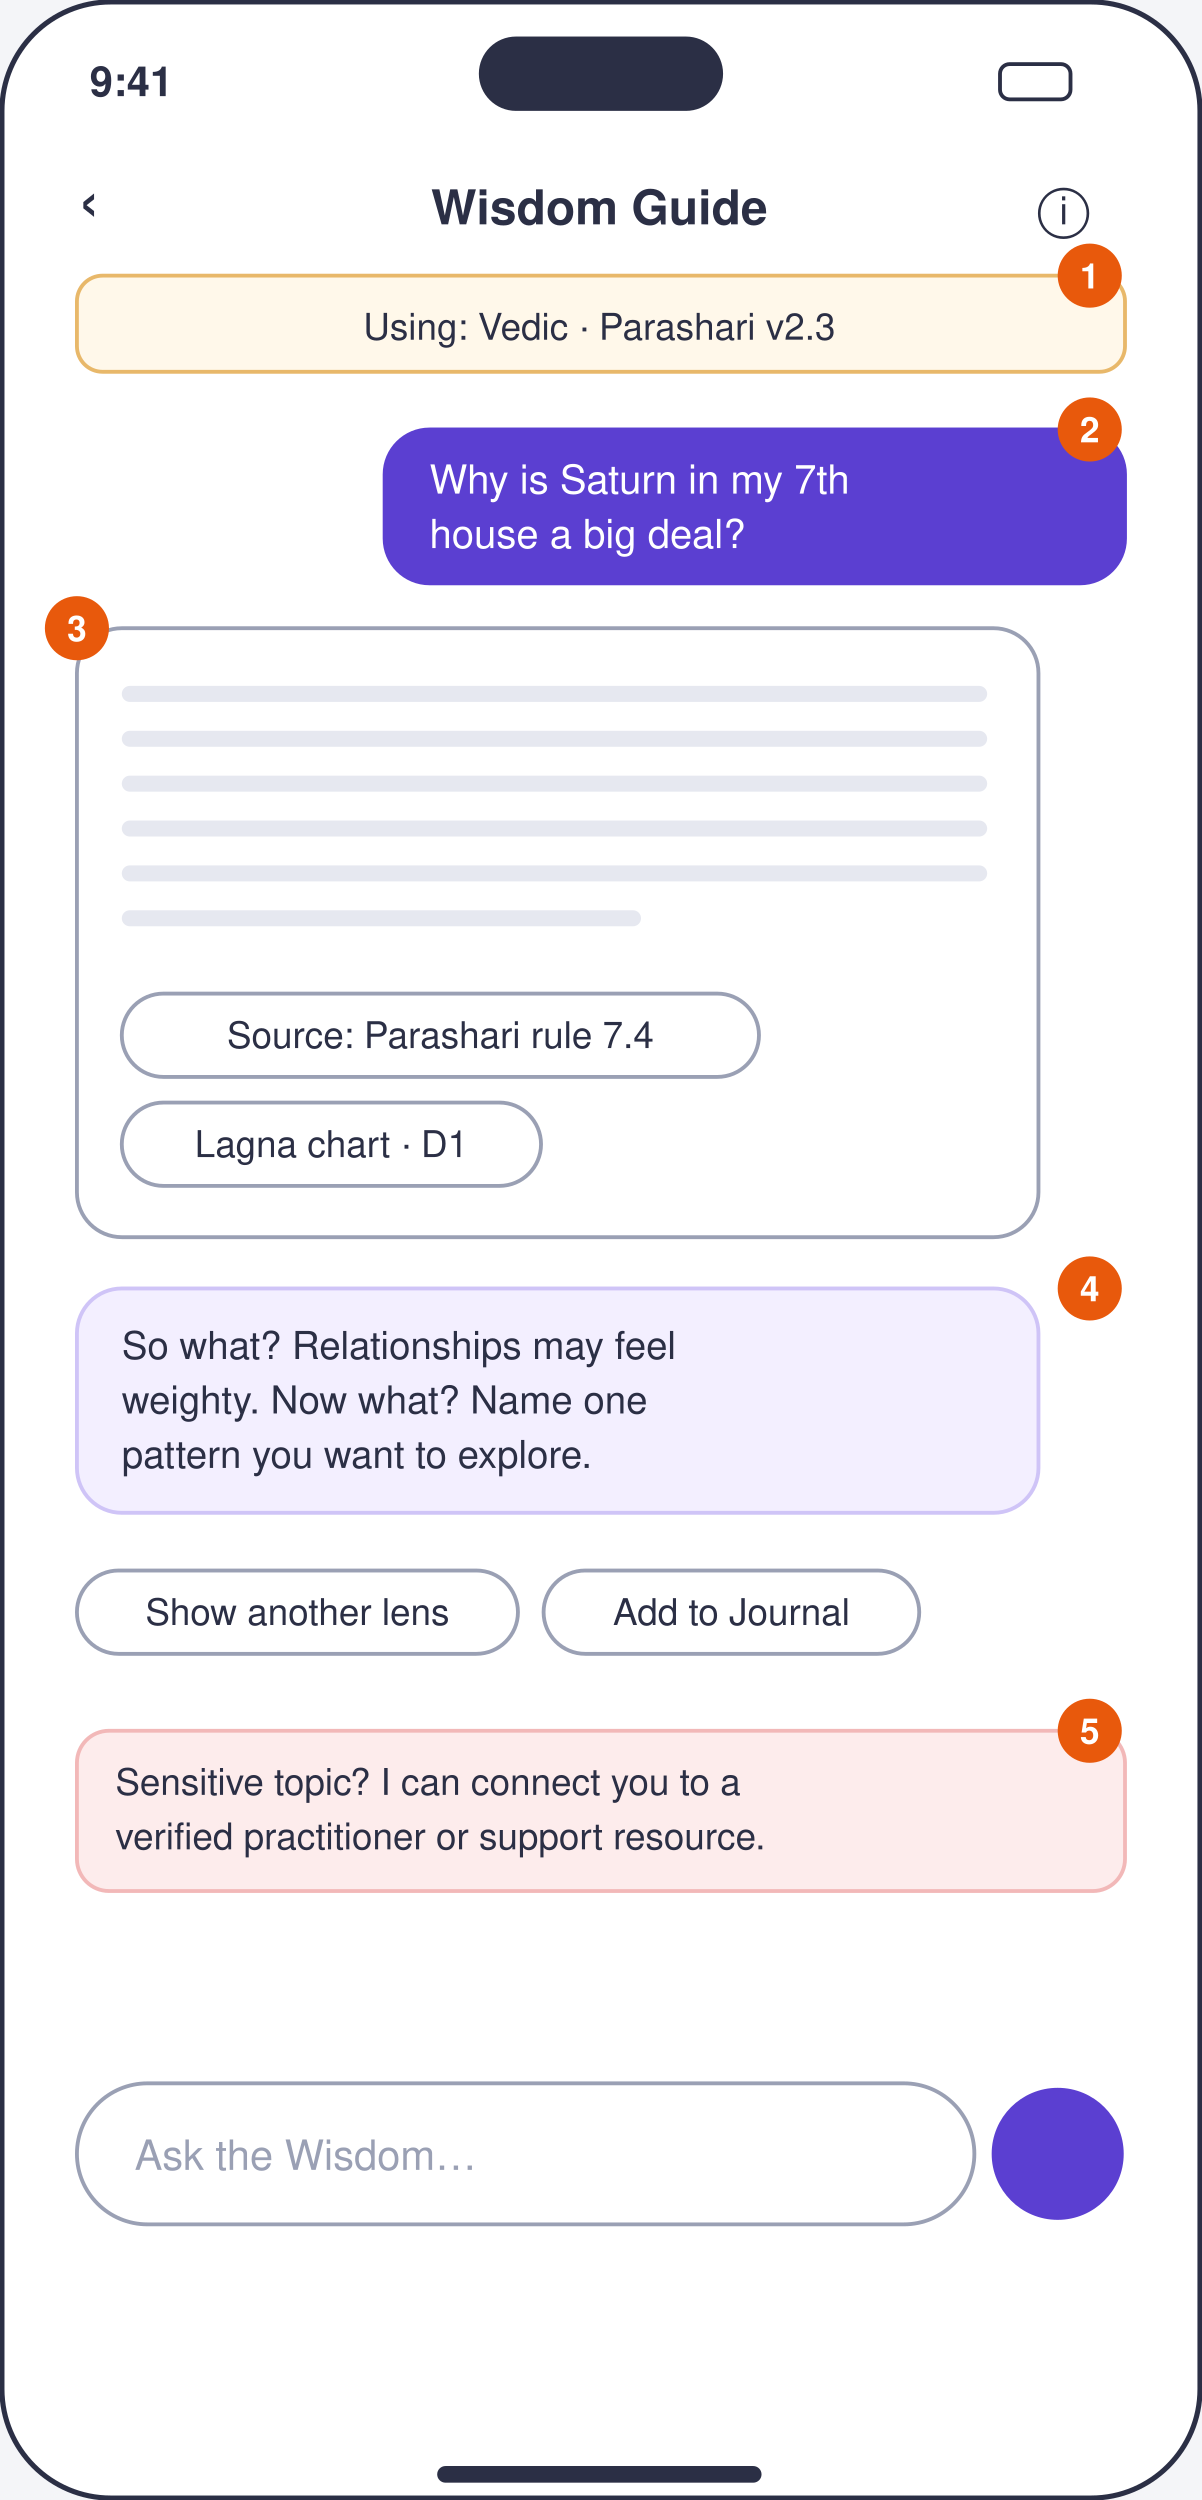
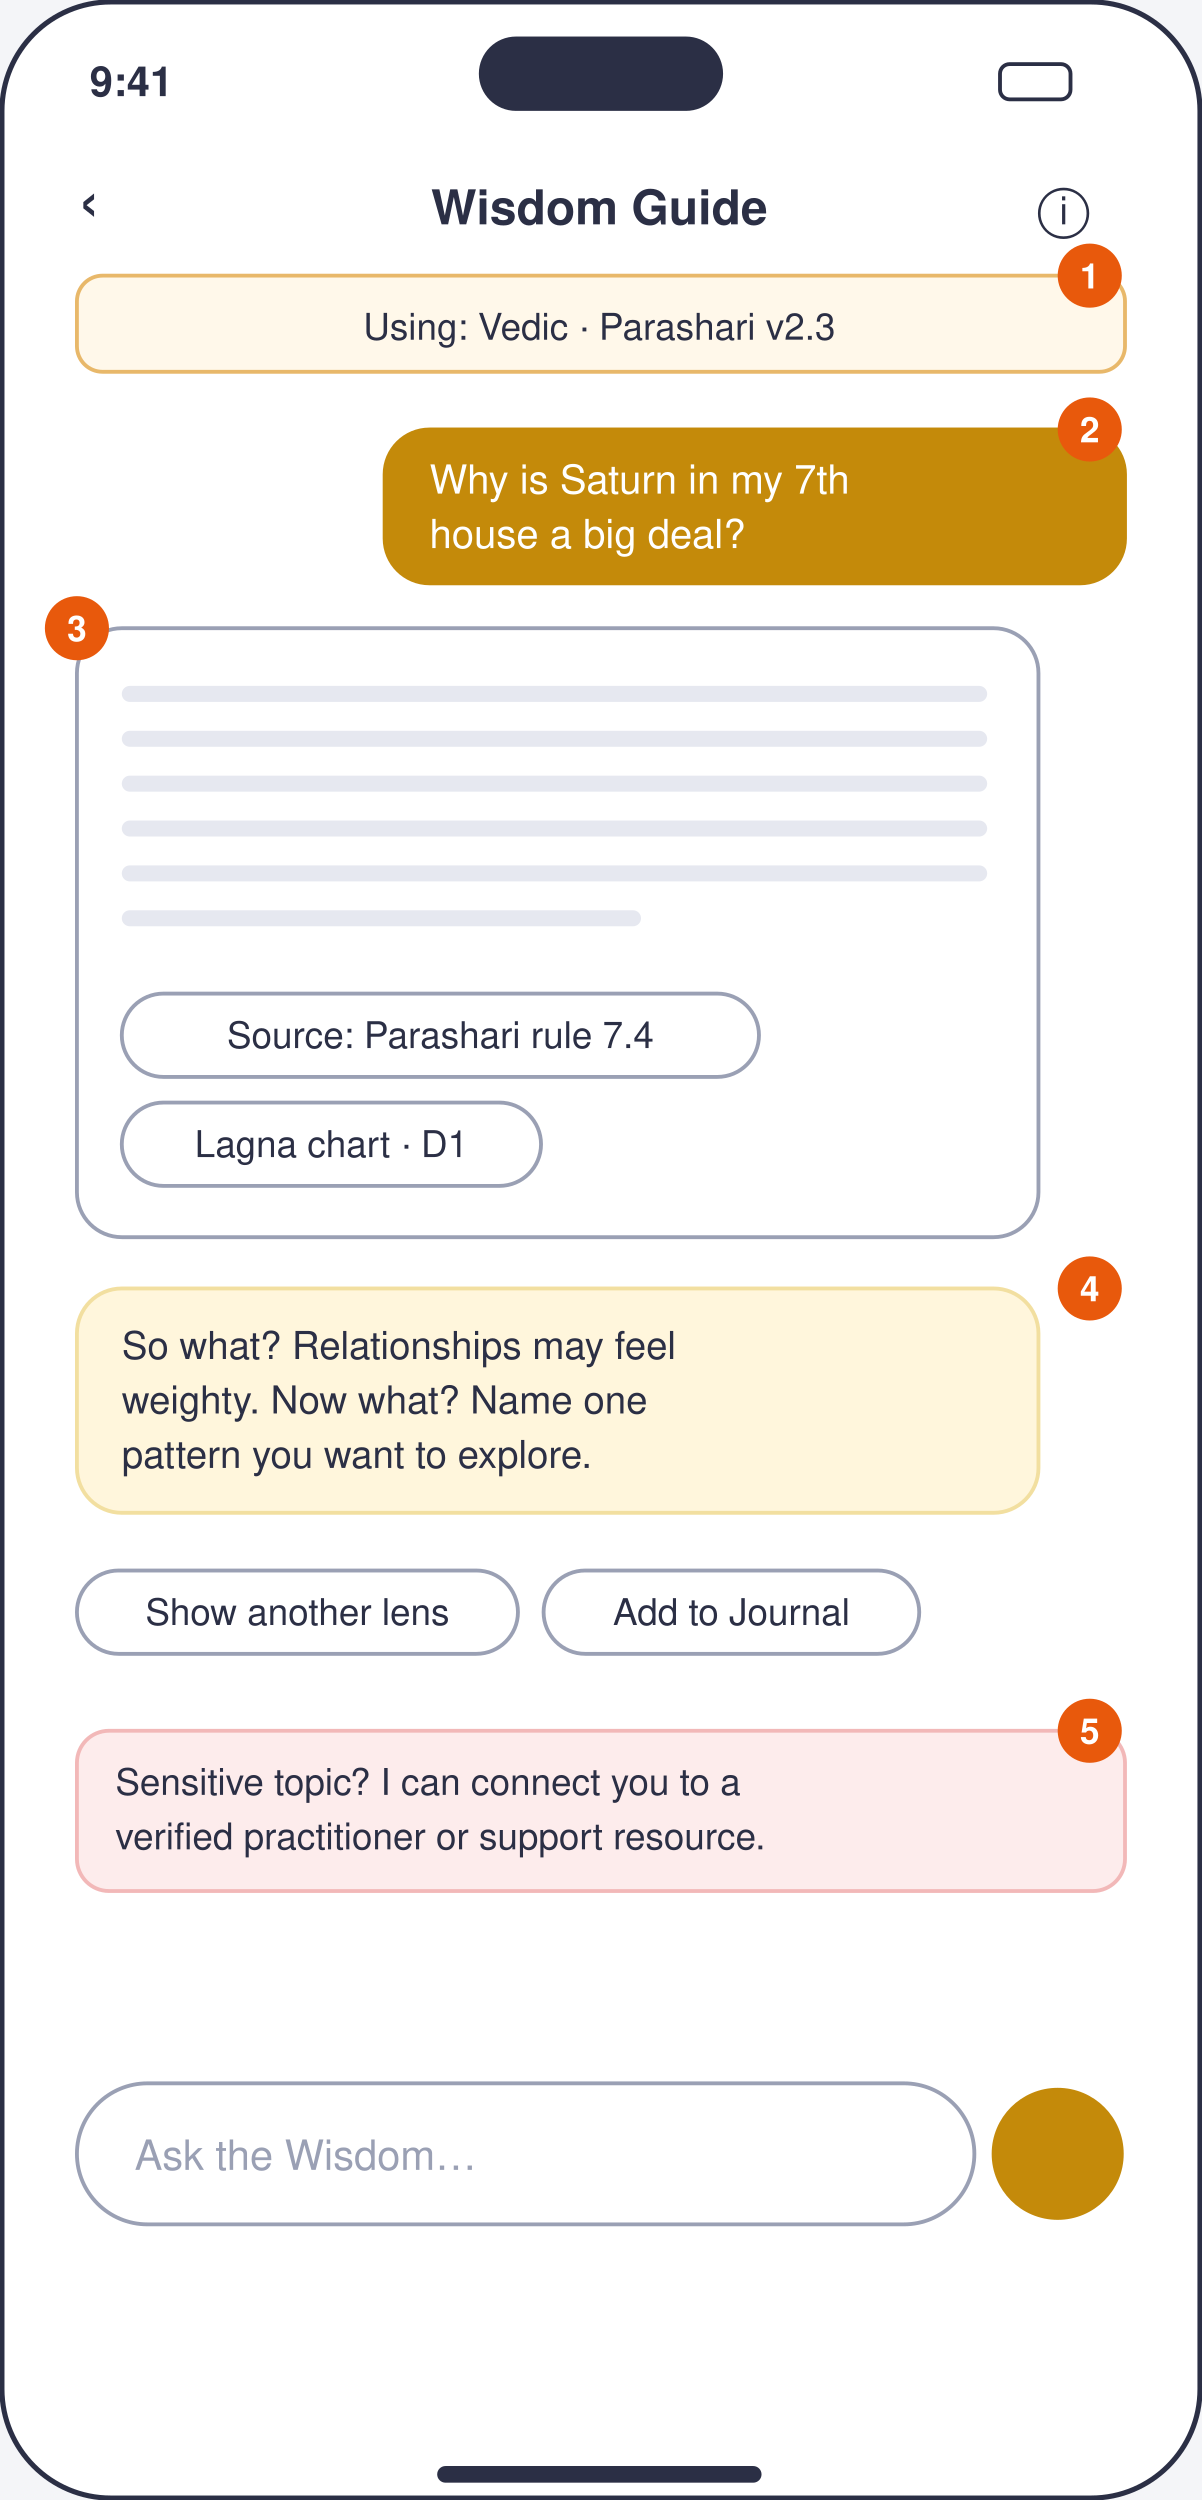
<svg xmlns="http://www.w3.org/2000/svg" viewBox="0 0 375 780" width="375" height="780" font-family="Segoe UI, Helvetica, Arial, sans-serif">
  <rect width="375" height="780" fill="#F4F5F8" />
  <rect x="0.6" y="0.6" width="373.8" height="778.8" rx="34" fill="#FFFFFF" stroke="#2B2F45" stroke-width="1.6" />
  <text x="28" y="30" font-size="13" font-weight="600" fill="#2B2F45" text-anchor="start">9:41</text>
  <rect x="150" y="12" width="75" height="22" rx="11" fill="#2B2F45" stroke="#2B2F45" stroke-width="1.2" />
  <rect x="312" y="20" width="22" height="11" rx="3" fill="#FFFFFF" stroke="#2B2F45" stroke-width="1.2" />
  <text x="24" y="70" font-size="22" font-weight="400" fill="#2B2F45" text-anchor="start">‹</text>
  <text x="187" y="70" font-size="15" font-weight="700" fill="#2B2F45" text-anchor="middle">Wisdom Guide</text>
  <text x="340" y="70" font-size="16" font-weight="400" fill="#2B2F45" text-anchor="end">ⓘ</text>
  <rect x="24" y="86" width="327" height="30" rx="8" fill="#FFF8EA" stroke="#E8B86A" stroke-width="1.2" />
  <text x="187" y="106" font-size="11.5" font-weight="400" fill="#2B2F45" text-anchor="middle">Using: Vedic · Parashari v2.3</text>
-   <rect x="120" y="134" width="231" height="48" rx="14" fill="#5B3FD1" stroke="#5B3FD1" stroke-width="1.2" />
+   <rect x="120" y="134" width="231" height="48" rx="14" fill="#C48A0A" stroke="#C48A0A" stroke-width="1.2" />
  <text x="134" y="154" font-size="12.5" font-weight="400" fill="#FFFFFF" text-anchor="start">Why is Saturn in my 7th</text>
  <text x="134" y="171" font-size="12.5" font-weight="400" fill="#FFFFFF" text-anchor="start">house a big deal?</text>
  <rect x="24" y="196" width="300" height="190" rx="14" fill="#FFFFFF" stroke="#9AA0B4" stroke-width="1.2" />
  <rect x="38" y="214" width="270" height="5" rx="2.5" fill="#E6E8F0" stroke="none" stroke-width="1.2" />
  <rect x="38" y="228" width="270" height="5" rx="2.5" fill="#E6E8F0" stroke="none" stroke-width="1.2" />
  <rect x="38" y="242" width="270" height="5" rx="2.5" fill="#E6E8F0" stroke="none" stroke-width="1.2" />
  <rect x="38" y="256" width="270" height="5" rx="2.5" fill="#E6E8F0" stroke="none" stroke-width="1.2" />
  <rect x="38" y="270" width="270" height="5" rx="2.5" fill="#E6E8F0" stroke="none" stroke-width="1.2" />
  <rect x="38" y="284" width="162" height="5" rx="2.5" fill="#E6E8F0" stroke="none" stroke-width="1.2" />
  <rect x="38" y="310" width="198.8" height="26" rx="13" fill="#FFFFFF" stroke="#9AA0B4" stroke-width="1.2" />
  <text x="137.4" y="327" font-size="11.5" font-weight="400" fill="#2B2F45" text-anchor="middle">Source: Parashari rule 7.4</text>
  <rect x="38" y="344" width="130.8" height="26" rx="13" fill="#FFFFFF" stroke="#9AA0B4" stroke-width="1.2" />
  <text x="103.4" y="361" font-size="11.5" font-weight="400" fill="#2B2F45" text-anchor="middle">Lagna chart · D1</text>
-   <rect x="24" y="402" width="300" height="70" rx="14" fill="#F3EFFF" stroke="#CFC4F7" stroke-width="1.2" />
+   <rect x="24" y="402" width="300" height="70" rx="14" fill="#FFF6DC" stroke="#F2DFA0" stroke-width="1.2" />
  <text x="38" y="424" font-size="12" font-weight="400" fill="#2B2F45" text-anchor="start">So what? Relationships may feel</text>
  <text x="38" y="441" font-size="12" font-weight="400" fill="#2B2F45" text-anchor="start">weighty. Now what? Name one</text>
  <text x="38" y="458" font-size="12" font-weight="400" fill="#2B2F45" text-anchor="start">pattern you want to explore.</text>
  <rect x="24" y="490" width="137.6" height="26" rx="13" fill="#FFFFFF" stroke="#9AA0B4" stroke-width="1.2" />
  <text x="92.8" y="507" font-size="11.5" font-weight="400" fill="#2B2F45" text-anchor="middle">Show another lens</text>
  <rect x="169.6" y="490" width="117.2" height="26" rx="13" fill="#FFFFFF" stroke="#9AA0B4" stroke-width="1.2" />
  <text x="228.2" y="507" font-size="11.5" font-weight="400" fill="#2B2F45" text-anchor="middle">Add to Journal</text>
  <rect x="24" y="540" width="327" height="50" rx="10" fill="#FDECEC" stroke="#F2B8B8" stroke-width="1.2" />
  <text x="36" y="560" font-size="11.5" font-weight="400" fill="#2B2F45" text-anchor="start">Sensitive topic? I can connect you to a</text>
  <text x="36" y="577" font-size="11.5" font-weight="400" fill="#2B2F45" text-anchor="start">verified practitioner or support resource.</text>
  <rect x="24" y="650" width="280" height="44" rx="22" fill="#FFFFFF" stroke="#9AA0B4" stroke-width="1.2" />
  <text x="42" y="677" font-size="13" font-weight="400" fill="#9AA0B4" text-anchor="start">Ask the Wisdom…</text>
-   <circle cx="330" cy="672" r="20" fill="#5B3FD1" stroke="#5B3FD1" stroke-width="1.2" />
+   <circle cx="330" cy="672" r="20" fill="#C48A0A" stroke="#C48A0A" stroke-width="1.2" />
  <circle cx="340" cy="86" r="10" fill="#E8590C" />
  <text x="340" y="90" font-size="11" font-weight="700" fill="#fff" text-anchor="middle">1</text>
  <circle cx="340" cy="134" r="10" fill="#E8590C" />
  <text x="340" y="138" font-size="11" font-weight="700" fill="#fff" text-anchor="middle">2</text>
  <circle cx="24" cy="196" r="10" fill="#E8590C" />
  <text x="24" y="200" font-size="11" font-weight="700" fill="#fff" text-anchor="middle">3</text>
  <circle cx="340" cy="402" r="10" fill="#E8590C" />
  <text x="340" y="406" font-size="11" font-weight="700" fill="#fff" text-anchor="middle">4</text>
  <circle cx="340" cy="540" r="10" fill="#E8590C" />
  <text x="340" y="544" font-size="11" font-weight="700" fill="#fff" text-anchor="middle">5</text>
  <rect x="137" y="770" width="100" height="4" rx="2" fill="#2B2F45" stroke="#2B2F45" stroke-width="1.2" />
</svg>
